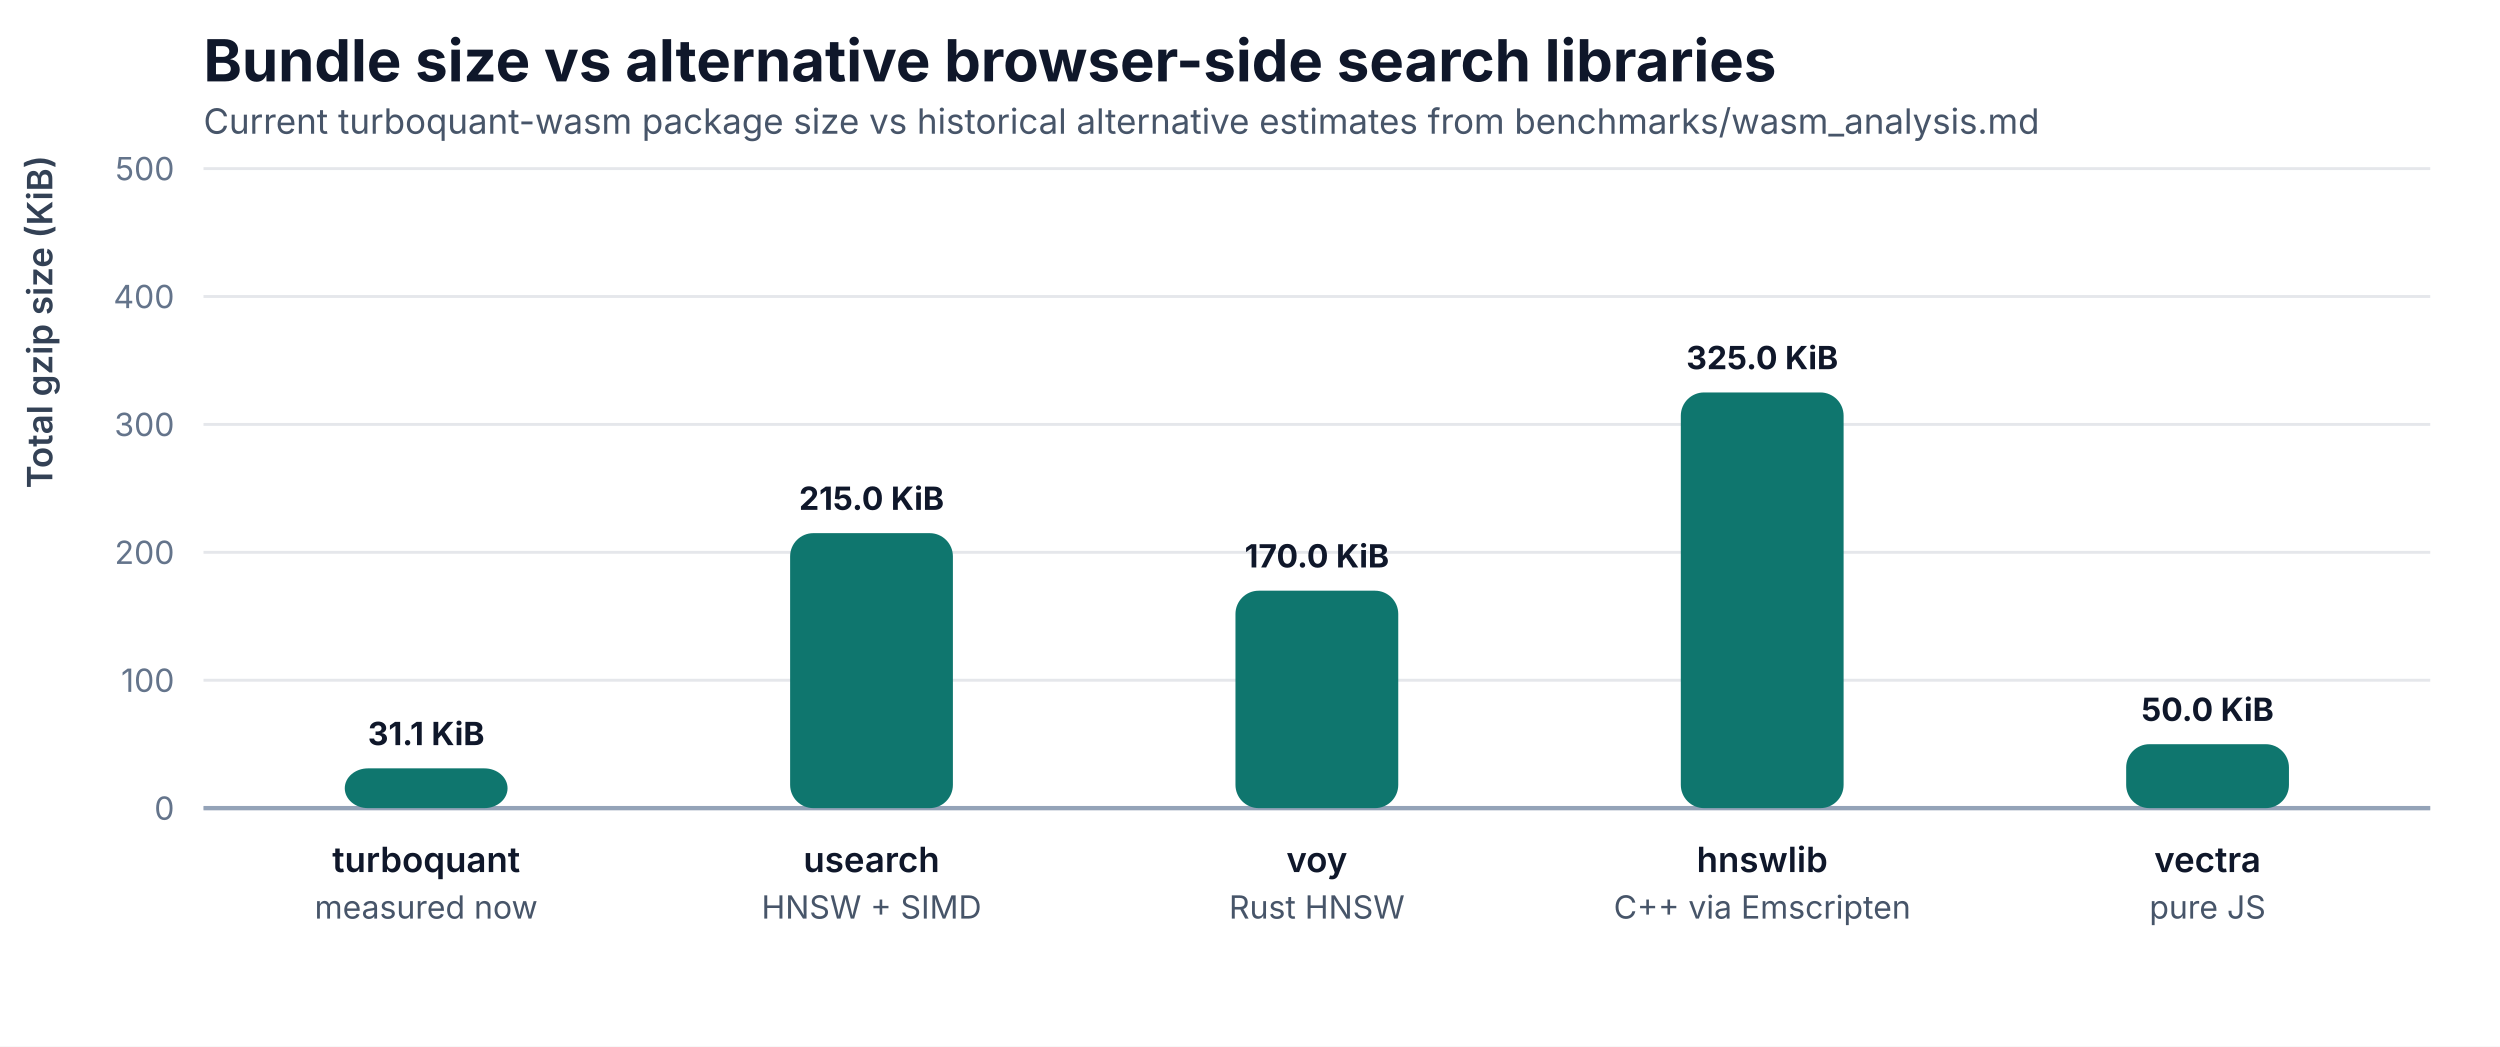
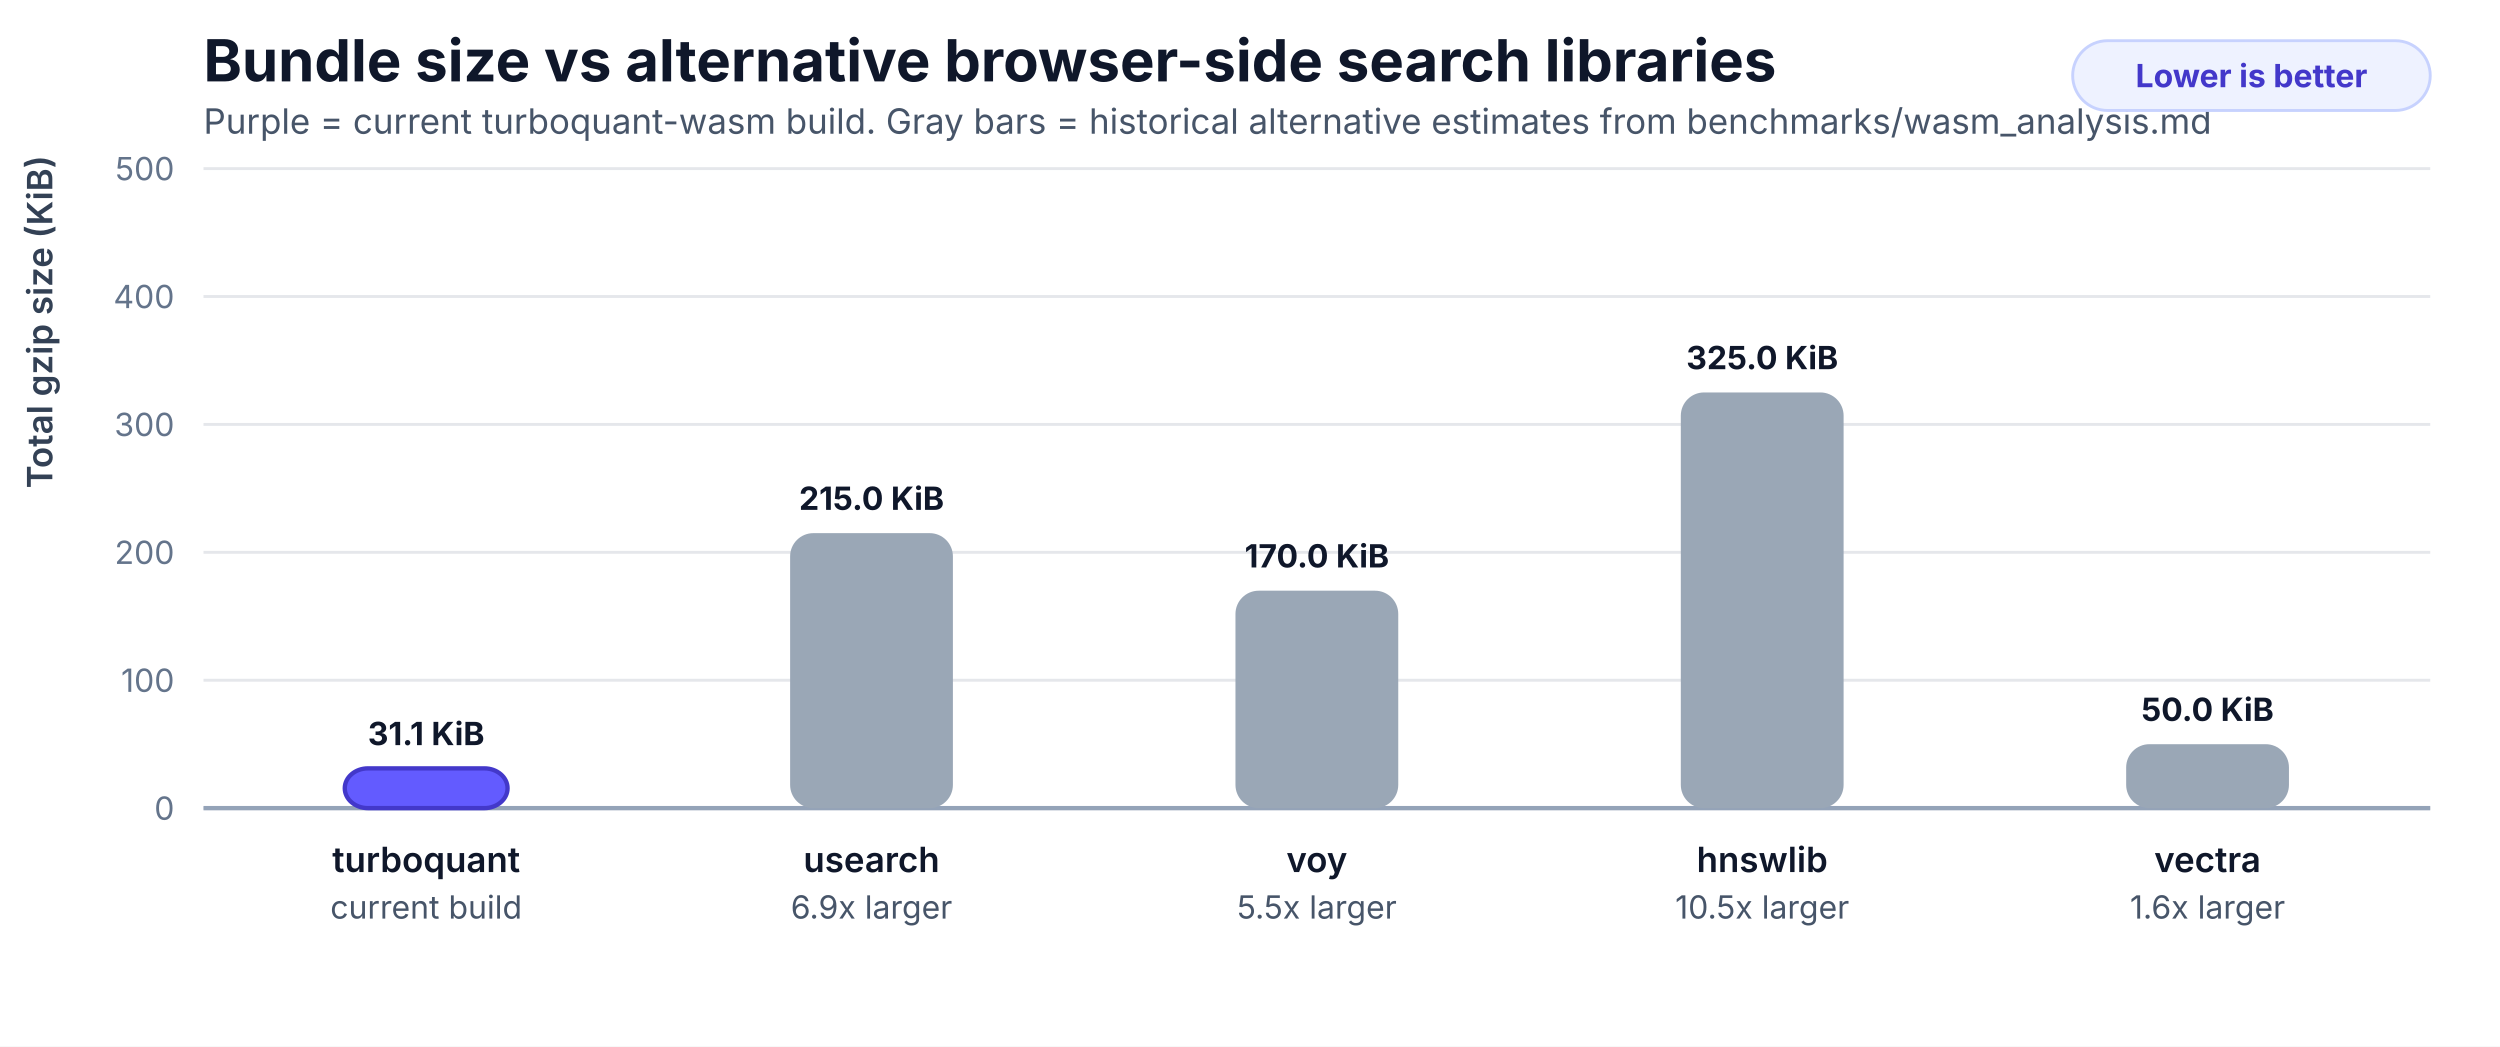
<svg xmlns="http://www.w3.org/2000/svg" width="860" height="360" viewBox="0 0 860 360" role="img" aria-label="Bundle size vs alternative browser-side search libraries">
  <style>
    .title { font: 700 20px -apple-system, BlinkMacSystemFont, "Segoe UI", sans-serif; fill: #0f172a; }
    .subtitle { font: 400 12px -apple-system, BlinkMacSystemFont, "Segoe UI", sans-serif; fill: #475569; }
    .label { font: 600 12px -apple-system, BlinkMacSystemFont, "Segoe UI", sans-serif; fill: #0f172a; }
    .secondary { font: 400 11px -apple-system, BlinkMacSystemFont, "Segoe UI", sans-serif; fill: #475569; }
    .tick { font: 400 11px -apple-system, BlinkMacSystemFont, "Segoe UI", sans-serif; fill: #64748b; }
    .value { font: 700 11px -apple-system, BlinkMacSystemFont, "Segoe UI", sans-serif; fill: #0f172a; }
    .axis { font: 600 12px -apple-system, BlinkMacSystemFont, "Segoe UI", sans-serif; fill: #334155; }
+     .badge { font: 700 11px -apple-system, BlinkMacSystemFont, "Segoe UI", sans-serif; fill: #4338ca; }
  </style>
  <rect width="100%" height="100%" fill="#ffffff" />
  <text x="70" y="28" class="title">Bundle size vs alternative browser-side search libraries</text>
-   <text x="70" y="46" class="subtitle">Current turboquant-wasm package size vs historical alternative estimates from benchmarks/wasm_analysis.md</text>
+   <text x="70" y="46" class="subtitle">Purple = current turboquant-wasm build. Gray bars = historical alternative estimates from benchmarks/wasm_analysis.md</text>
+   <rect x="713" y="14" width="123" height="24" rx="12" fill="#eef2ff" stroke="#c7d2fe" stroke-width="1" />
+   <text x="774.5" y="30" text-anchor="middle" class="badge">Lower is better</text>
  <text x="18" y="168" transform="rotate(-90, 18, 168)" class="axis">Total gzip size (KiB)</text>
  <line x1="70" y1="278" x2="836" y2="278" stroke="#e5e7eb" stroke-width="1" />
  <text x="60" y="282" text-anchor="end" class="tick">0</text>
  <line x1="70" y1="234" x2="836" y2="234" stroke="#e5e7eb" stroke-width="1" />
  <text x="60" y="238" text-anchor="end" class="tick">100</text>
  <line x1="70" y1="190" x2="836" y2="190" stroke="#e5e7eb" stroke-width="1" />
  <text x="60" y="194" text-anchor="end" class="tick">200</text>
  <line x1="70" y1="146" x2="836" y2="146" stroke="#e5e7eb" stroke-width="1" />
  <text x="60" y="150" text-anchor="end" class="tick">300</text>
  <line x1="70" y1="102" x2="836" y2="102" stroke="#e5e7eb" stroke-width="1" />
  <text x="60" y="106" text-anchor="end" class="tick">400</text>
  <line x1="70" y1="58" x2="836" y2="58" stroke="#e5e7eb" stroke-width="1" />
  <text x="60" y="62" text-anchor="end" class="tick">500</text>
  <line x1="70" y1="278" x2="836" y2="278" stroke="#94a3b8" stroke-width="1.5" />
-   <rect x="118.6" y="264.316" width="56" height="13.684" rx="8" fill="#0f766e" />
-   <text x="146.6" y="256.316" text-anchor="middle" class="value">31.1 KiB</text>
-   <text x="146.6" y="300" text-anchor="middle" class="label">turboquant</text>
-   <text x="146.6" y="316" text-anchor="middle" class="secondary">measured now</text>
-   <rect x="271.8" y="183.4" width="56" height="94.6" rx="8" fill="#0f766e" />
-   <text x="299.8" y="175.4" text-anchor="middle" class="value">215.0 KiB</text>
-   <text x="299.8" y="300" text-anchor="middle" class="label">usearch</text>
-   <text x="299.8" y="316" text-anchor="middle" class="secondary">HNSW + SIMD</text>
-   <rect x="425" y="203.2" width="56" height="74.8" rx="8" fill="#0f766e" />
-   <text x="453" y="195.2" text-anchor="middle" class="value">170.0 KiB</text>
-   <text x="453" y="300" text-anchor="middle" class="label">voy</text>
-   <text x="453" y="316" text-anchor="middle" class="secondary">Rust HNSW</text>
-   <rect x="578.2" y="135" width="56" height="143" rx="8" fill="#0f766e" />
-   <text x="606.2" y="127" text-anchor="middle" class="value">325.0 KiB</text>
-   <text x="606.2" y="300" text-anchor="middle" class="label">hnswlib</text>
-   <text x="606.2" y="316" text-anchor="middle" class="secondary">C++ via Emscripten</text>
-   <rect x="731.4" y="256" width="56" height="22" rx="8" fill="#0f766e" />
-   <text x="759.4" y="248" text-anchor="middle" class="value">50.0 KiB</text>
-   <text x="759.4" y="300" text-anchor="middle" class="label">vectra</text>
-   <text x="759.4" y="316" text-anchor="middle" class="secondary">pure JS</text>
+   <rect x="118.6" y="264.316" width="56" height="13.684" rx="8" fill="#635bff" stroke="#4338ca" stroke-width="1.5" />
+   <text x="146.6" y="256.316" text-anchor="middle" class="value" fill="#4338ca">31.1 KiB</text>
+   <text x="146.6" y="300" text-anchor="middle" class="label" fill="#4338ca">turboquant</text>
+   <text x="146.6" y="316" text-anchor="middle" class="secondary" fill="#4338ca">current build</text>
+   <rect x="271.8" y="183.4" width="56" height="94.6" rx="8" fill="#9aa7b6" stroke="none" stroke-width="0" />
+   <text x="299.8" y="175.4" text-anchor="middle" class="value" fill="#0f172a">215.0 KiB</text>
+   <text x="299.8" y="300" text-anchor="middle" class="label" fill="#0f172a">usearch</text>
+   <text x="299.8" y="316" text-anchor="middle" class="secondary" fill="#64748b">6.9x larger</text>
+   <rect x="425" y="203.2" width="56" height="74.8" rx="8" fill="#9aa7b6" stroke="none" stroke-width="0" />
+   <text x="453" y="195.2" text-anchor="middle" class="value" fill="#0f172a">170.0 KiB</text>
+   <text x="453" y="300" text-anchor="middle" class="label" fill="#0f172a">voy</text>
+   <text x="453" y="316" text-anchor="middle" class="secondary" fill="#64748b">5.5x larger</text>
+   <rect x="578.2" y="135" width="56" height="143" rx="8" fill="#9aa7b6" stroke="none" stroke-width="0" />
+   <text x="606.2" y="127" text-anchor="middle" class="value" fill="#0f172a">325.0 KiB</text>
+   <text x="606.2" y="300" text-anchor="middle" class="label" fill="#0f172a">hnswlib</text>
+   <text x="606.2" y="316" text-anchor="middle" class="secondary" fill="#64748b">10.5x larger</text>
+   <rect x="731.4" y="256" width="56" height="22" rx="8" fill="#9aa7b6" stroke="none" stroke-width="0" />
+   <text x="759.4" y="248" text-anchor="middle" class="value" fill="#0f172a">50.0 KiB</text>
+   <text x="759.4" y="300" text-anchor="middle" class="label" fill="#0f172a">vectra</text>
+   <text x="759.4" y="316" text-anchor="middle" class="secondary" fill="#64748b">1.6x larger</text>
</svg>
